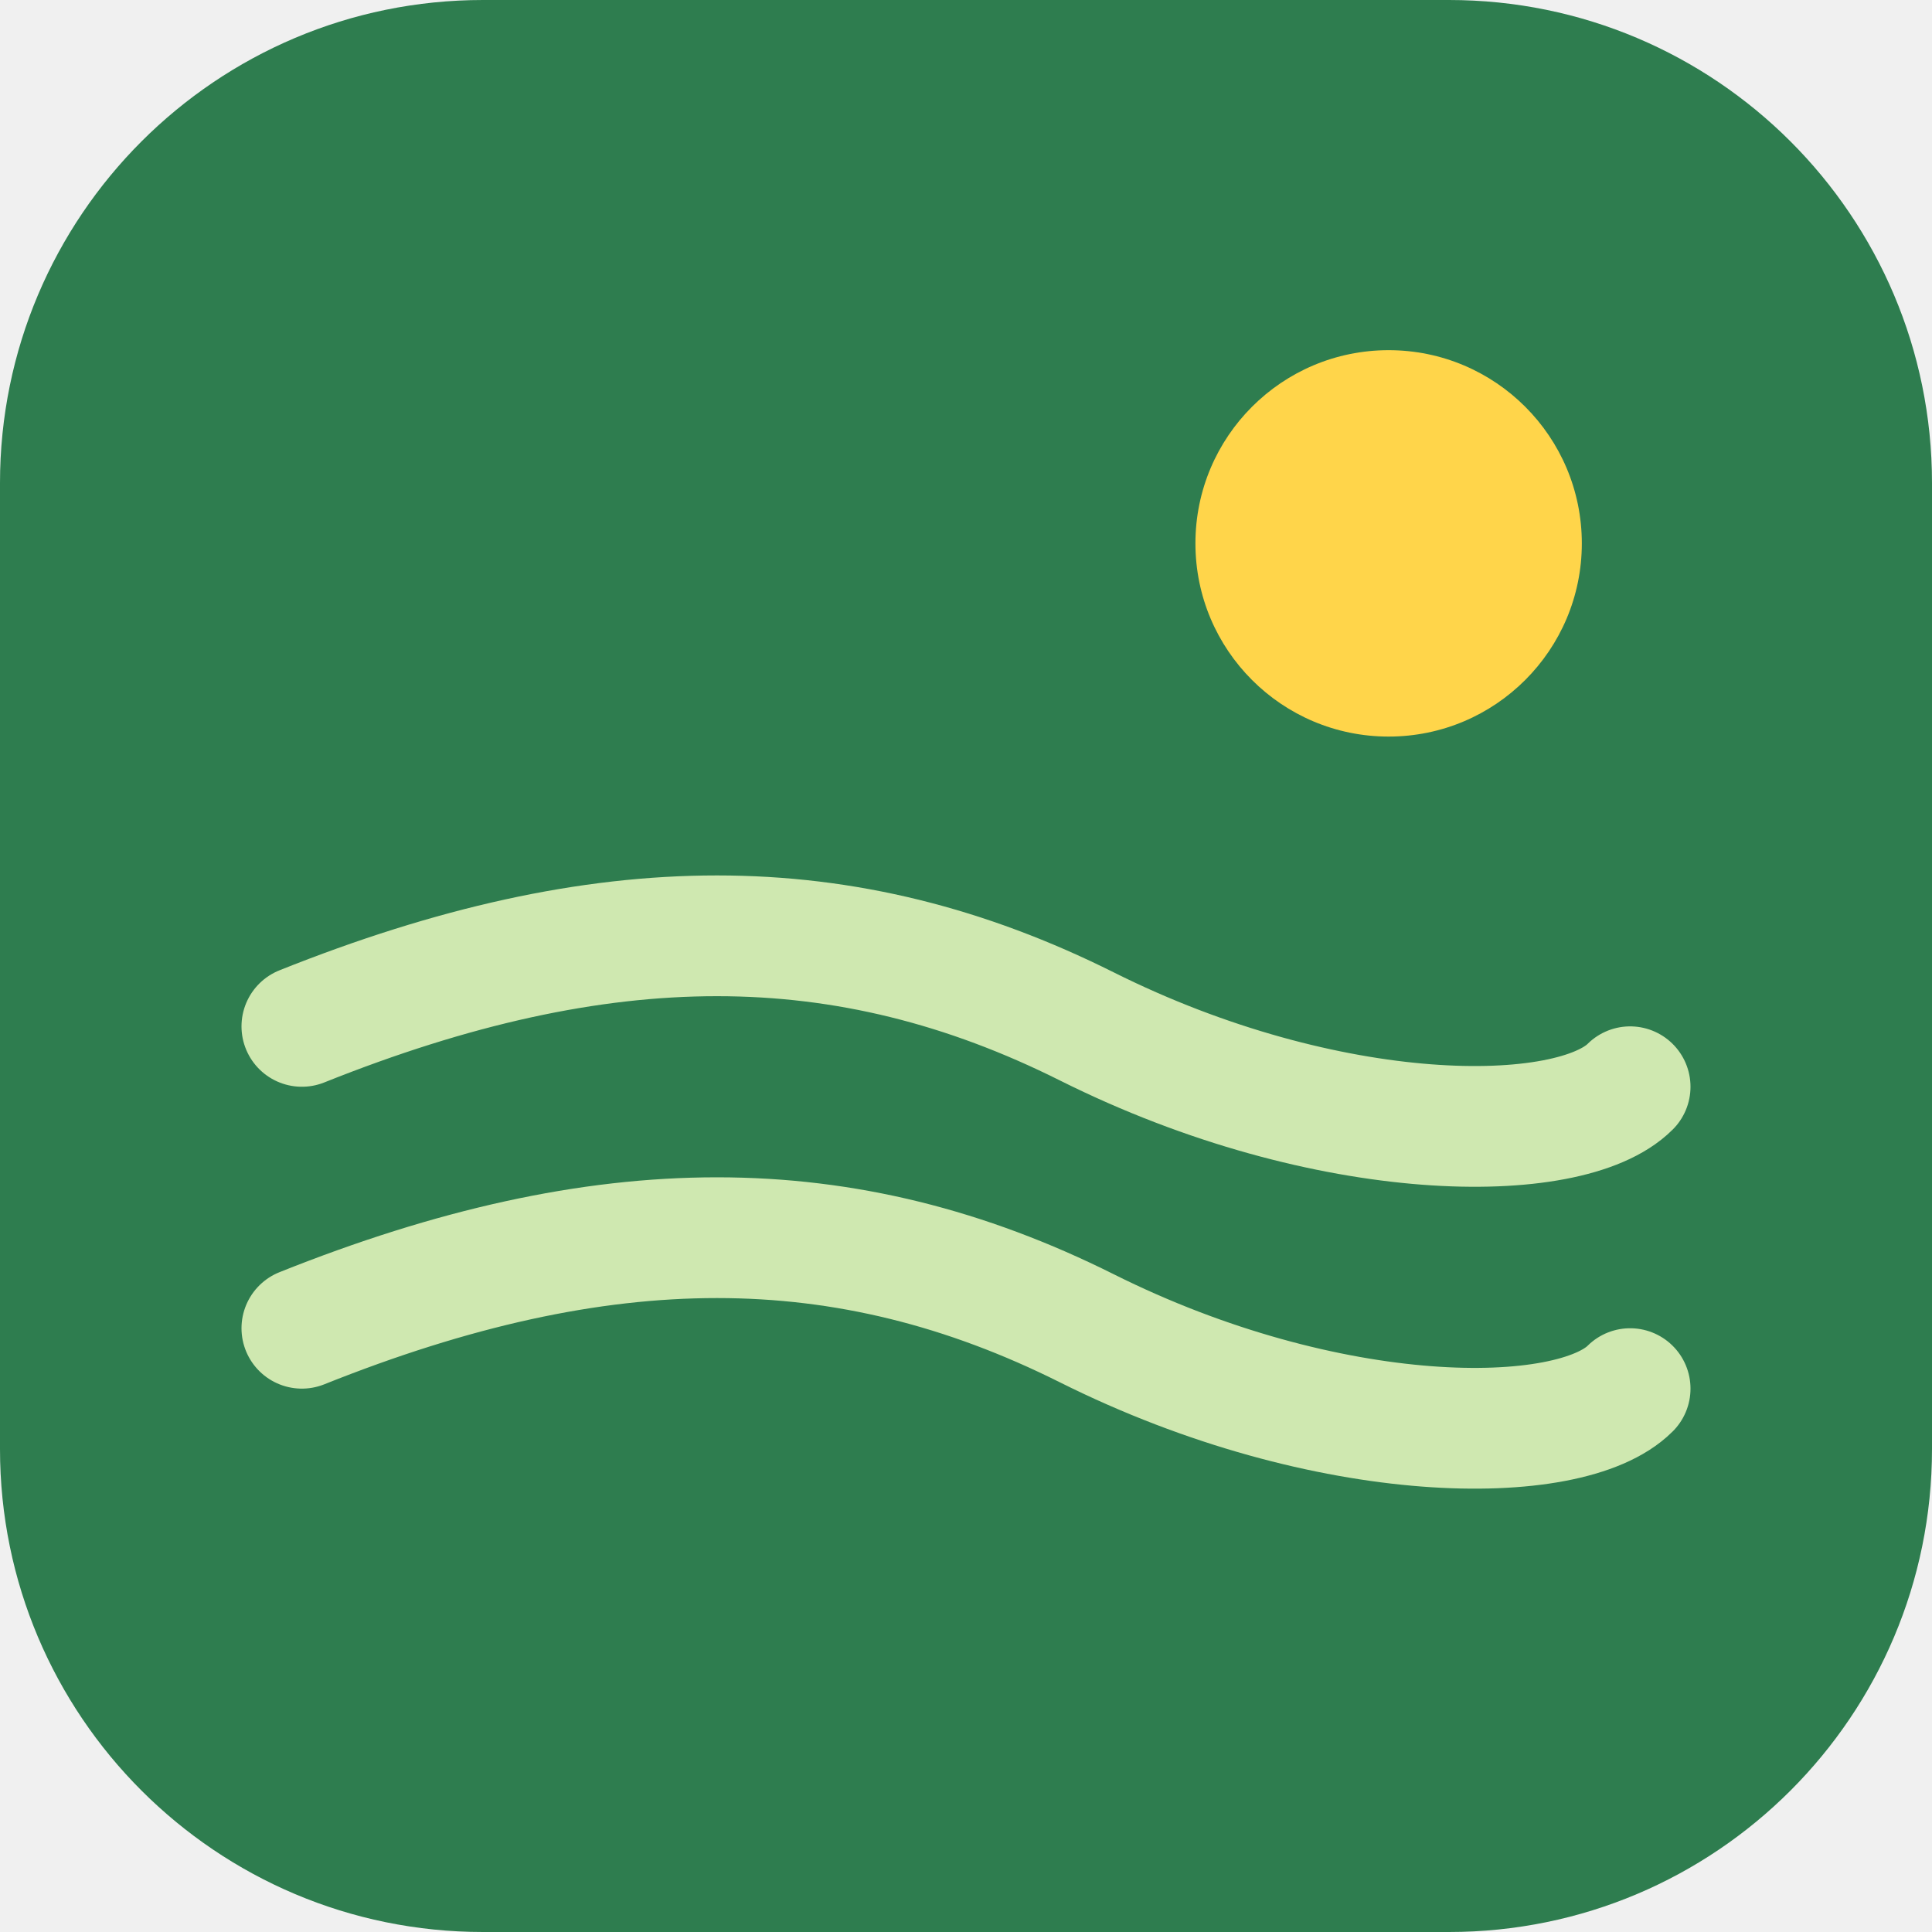
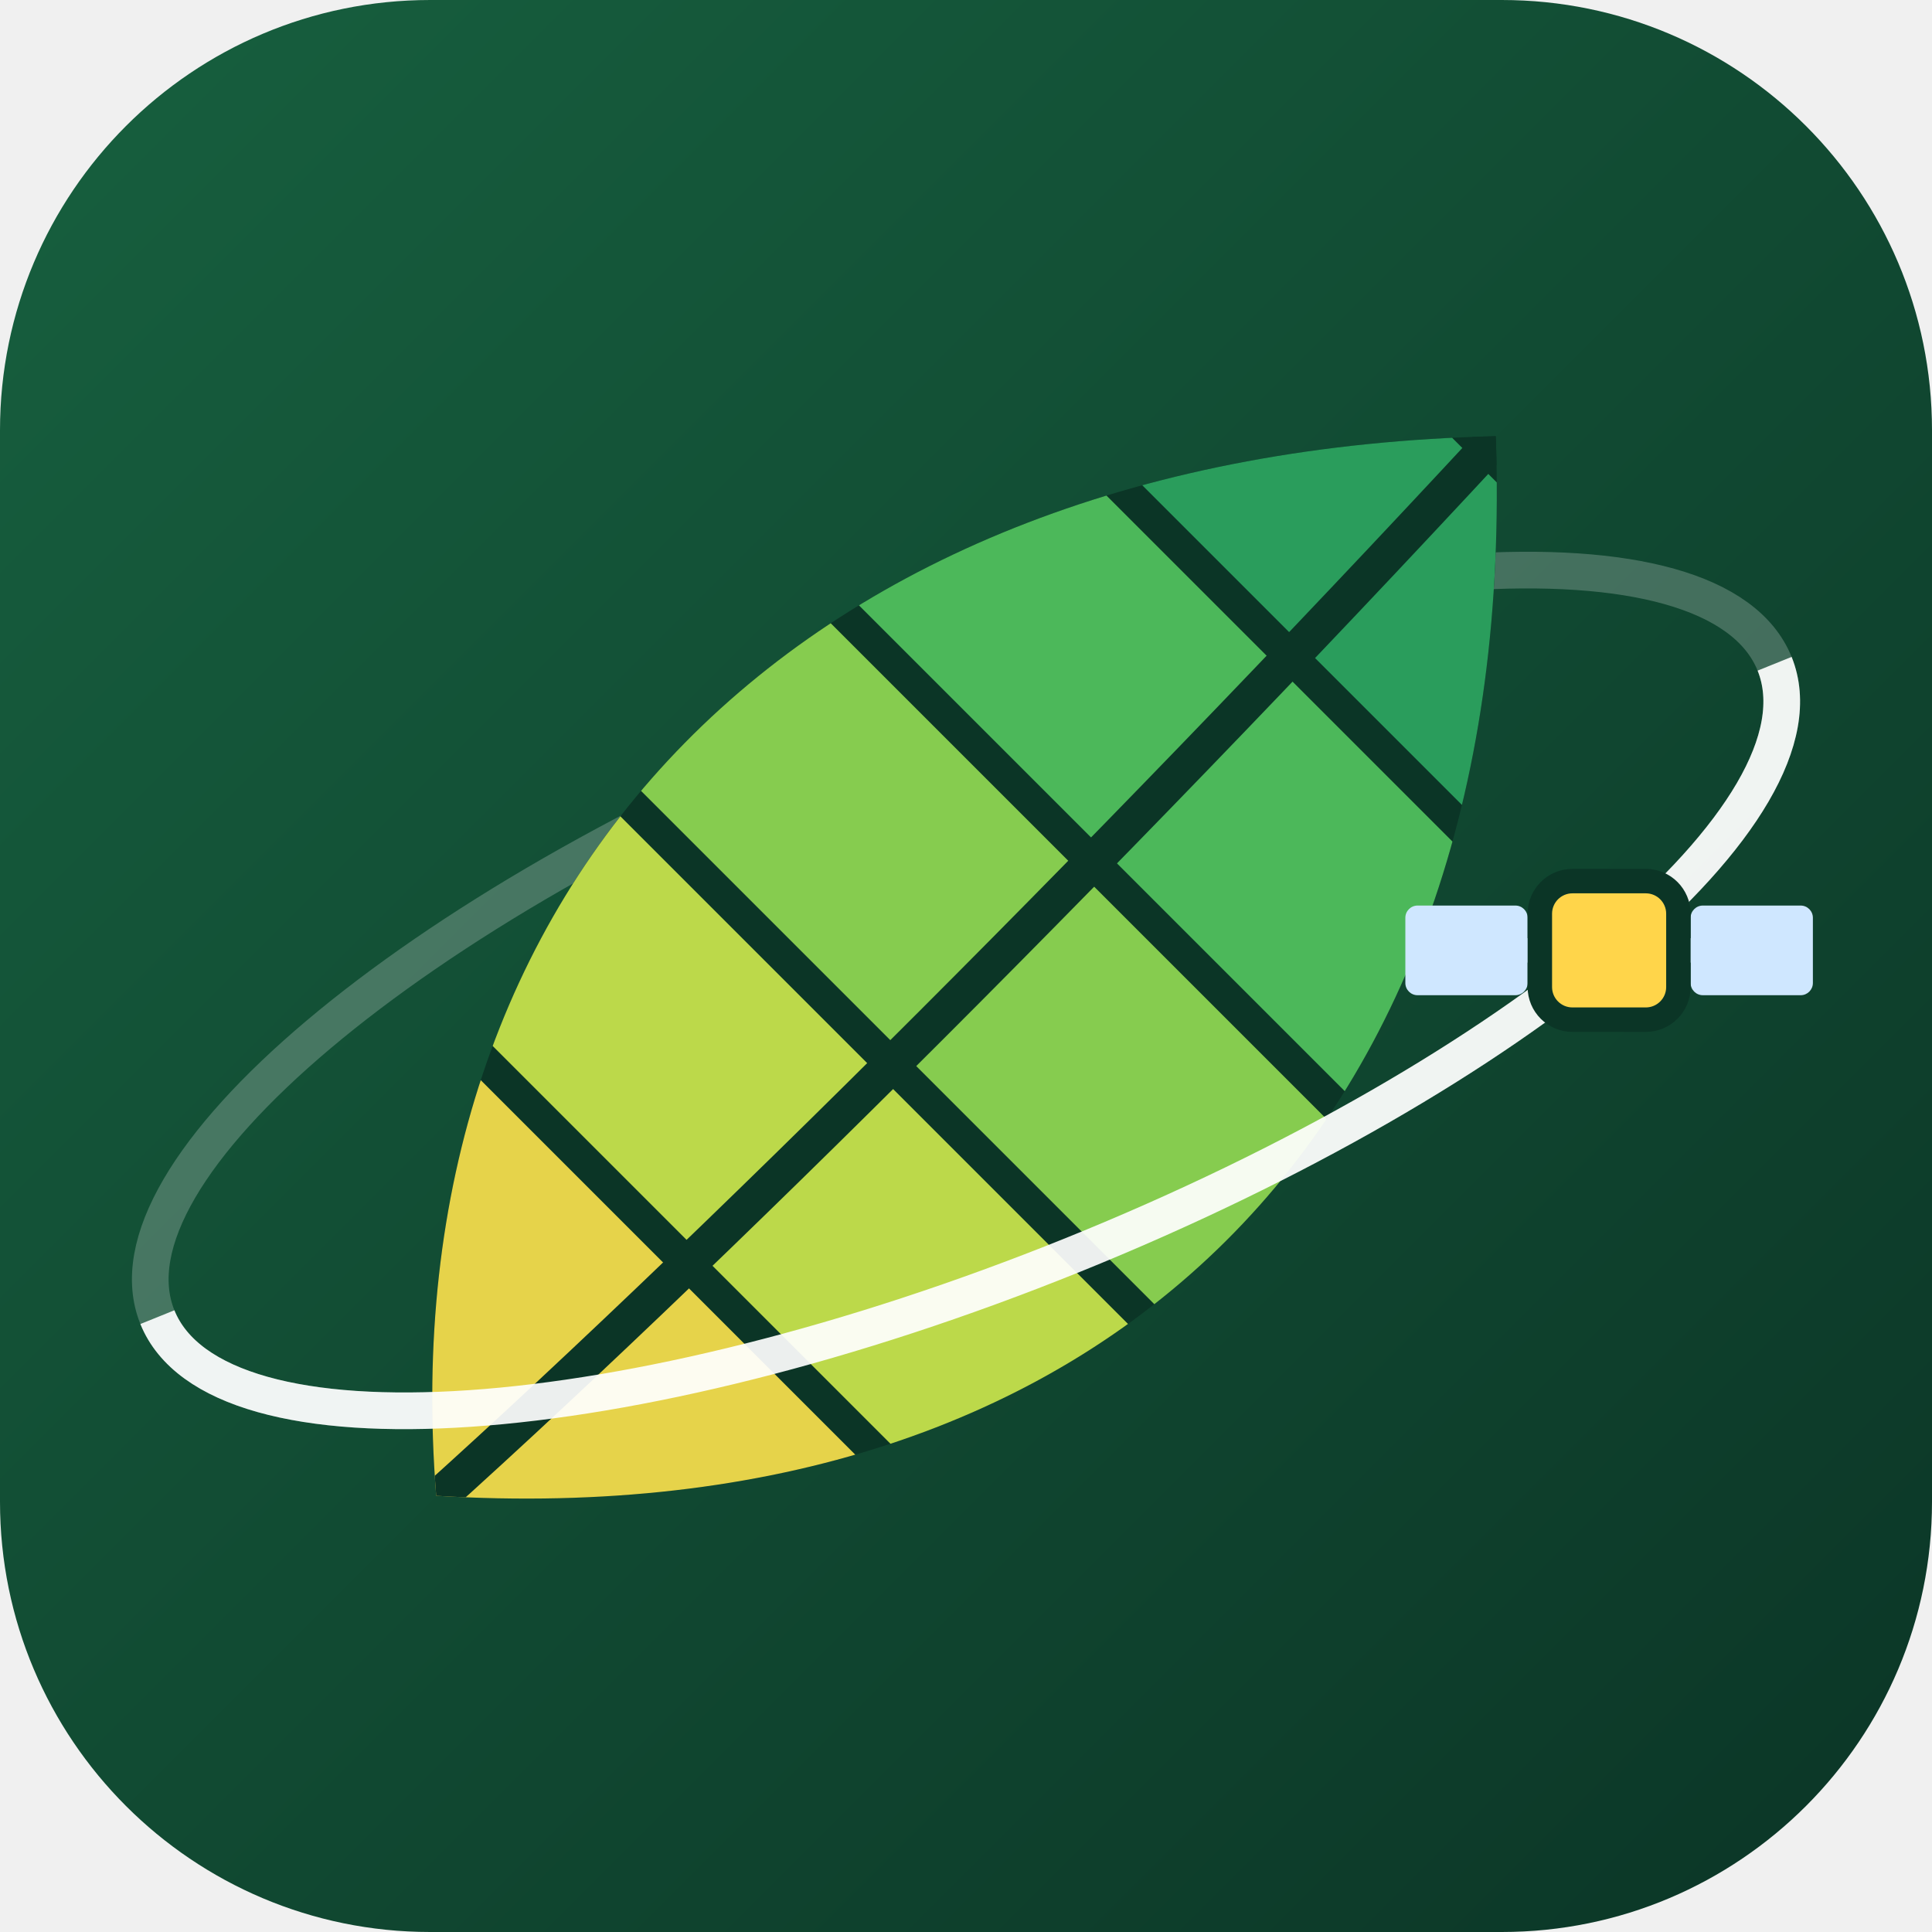
- <svg xmlns="http://www.w3.org/2000/svg" viewBox="0 0 32 32">
-   <rect width="32" height="32" rx="8" fill="#2e7d4f" />
-   <path d="M5 22c5-2 9-2 13 0s8 2 9 1M5 17c5-2 9-2 13 0s8 2 9 1" stroke="#cfe8b0" stroke-width="2" fill="none" stroke-linecap="round" />
-   <circle cx="23" cy="9" r="3.2" fill="#ffd54a" />
+ <svg xmlns="http://www.w3.org/2000/svg" viewBox="0 0 512 512">
+   <defs>
+     <linearGradient id="bg" x1="0" y1="0" x2="1" y2="1">
+       <stop offset="0" stop-color="#17603f" />
+       <stop offset="1" stop-color="#0b3526" />
+     </linearGradient>
+     <clipPath id="leaf">
+       <path d="M126 386C114 236 214 130 386 126c6 170-96 270-260 260Z" />
+     </clipPath>
+     <clipPath id="front">
+       <rect x="-260" y="0" width="520" height="120" />
+     </clipPath>
+   </defs>
+   <rect width="512" height="512" rx="114" fill="url(#bg)" />
+   <g transform="translate(256 256) scale(1.08) translate(-256 -256)">
+     <g transform="translate(256 262) rotate(-22)">
+       <ellipse rx="214" ry="70" fill="none" stroke="#fff" stroke-opacity=".22" stroke-width="9" />
+     </g>
+     <g clip-path="url(#leaf)">
+       <g transform="rotate(45 256 256)">
+         <rect x="0" y="0" width="512" height="512" fill="#0b3526" />
+         <rect x="0" y="80" width="512" height="62" fill="#2a9d5c" />
+         <rect x="0" y="150" width="512" height="62" fill="#4cb85a" />
+         <rect x="0" y="220" width="512" height="62" fill="#86cc4f" />
+         <rect x="0" y="290" width="512" height="62" fill="#bcd94a" />
+         <rect x="0" y="360" width="512" height="80" fill="#e6d34a" />
+       </g>
+       <path d="M118 394C190 330 300 220 394 118" stroke="#0b3526" stroke-width="9" fill="none" stroke-linecap="round" />
+     </g>
+     <g transform="translate(256 262) rotate(-22)">
+       <g clip-path="url(#front)">
+         <ellipse rx="214" ry="70" fill="none" stroke="#fff" stroke-opacity=".92" stroke-width="9" />
+       </g>
+       <g transform="translate(150 50) rotate(22)">
+         <rect x="-50" y="-11" width="30" height="22" rx="3" fill="#cfe7ff" />
+         <rect x="20" y="-11" width="30" height="22" rx="3" fill="#cfe7ff" />
+         <rect x="-22" y="-3" width="44" height="6" fill="#cfe7ff" />
+         <rect x="-17" y="-17" width="34" height="34" rx="8" fill="#ffd54a" stroke="#0b3526" stroke-width="6" />
+       </g>
+     </g>
+   </g>
</svg>
